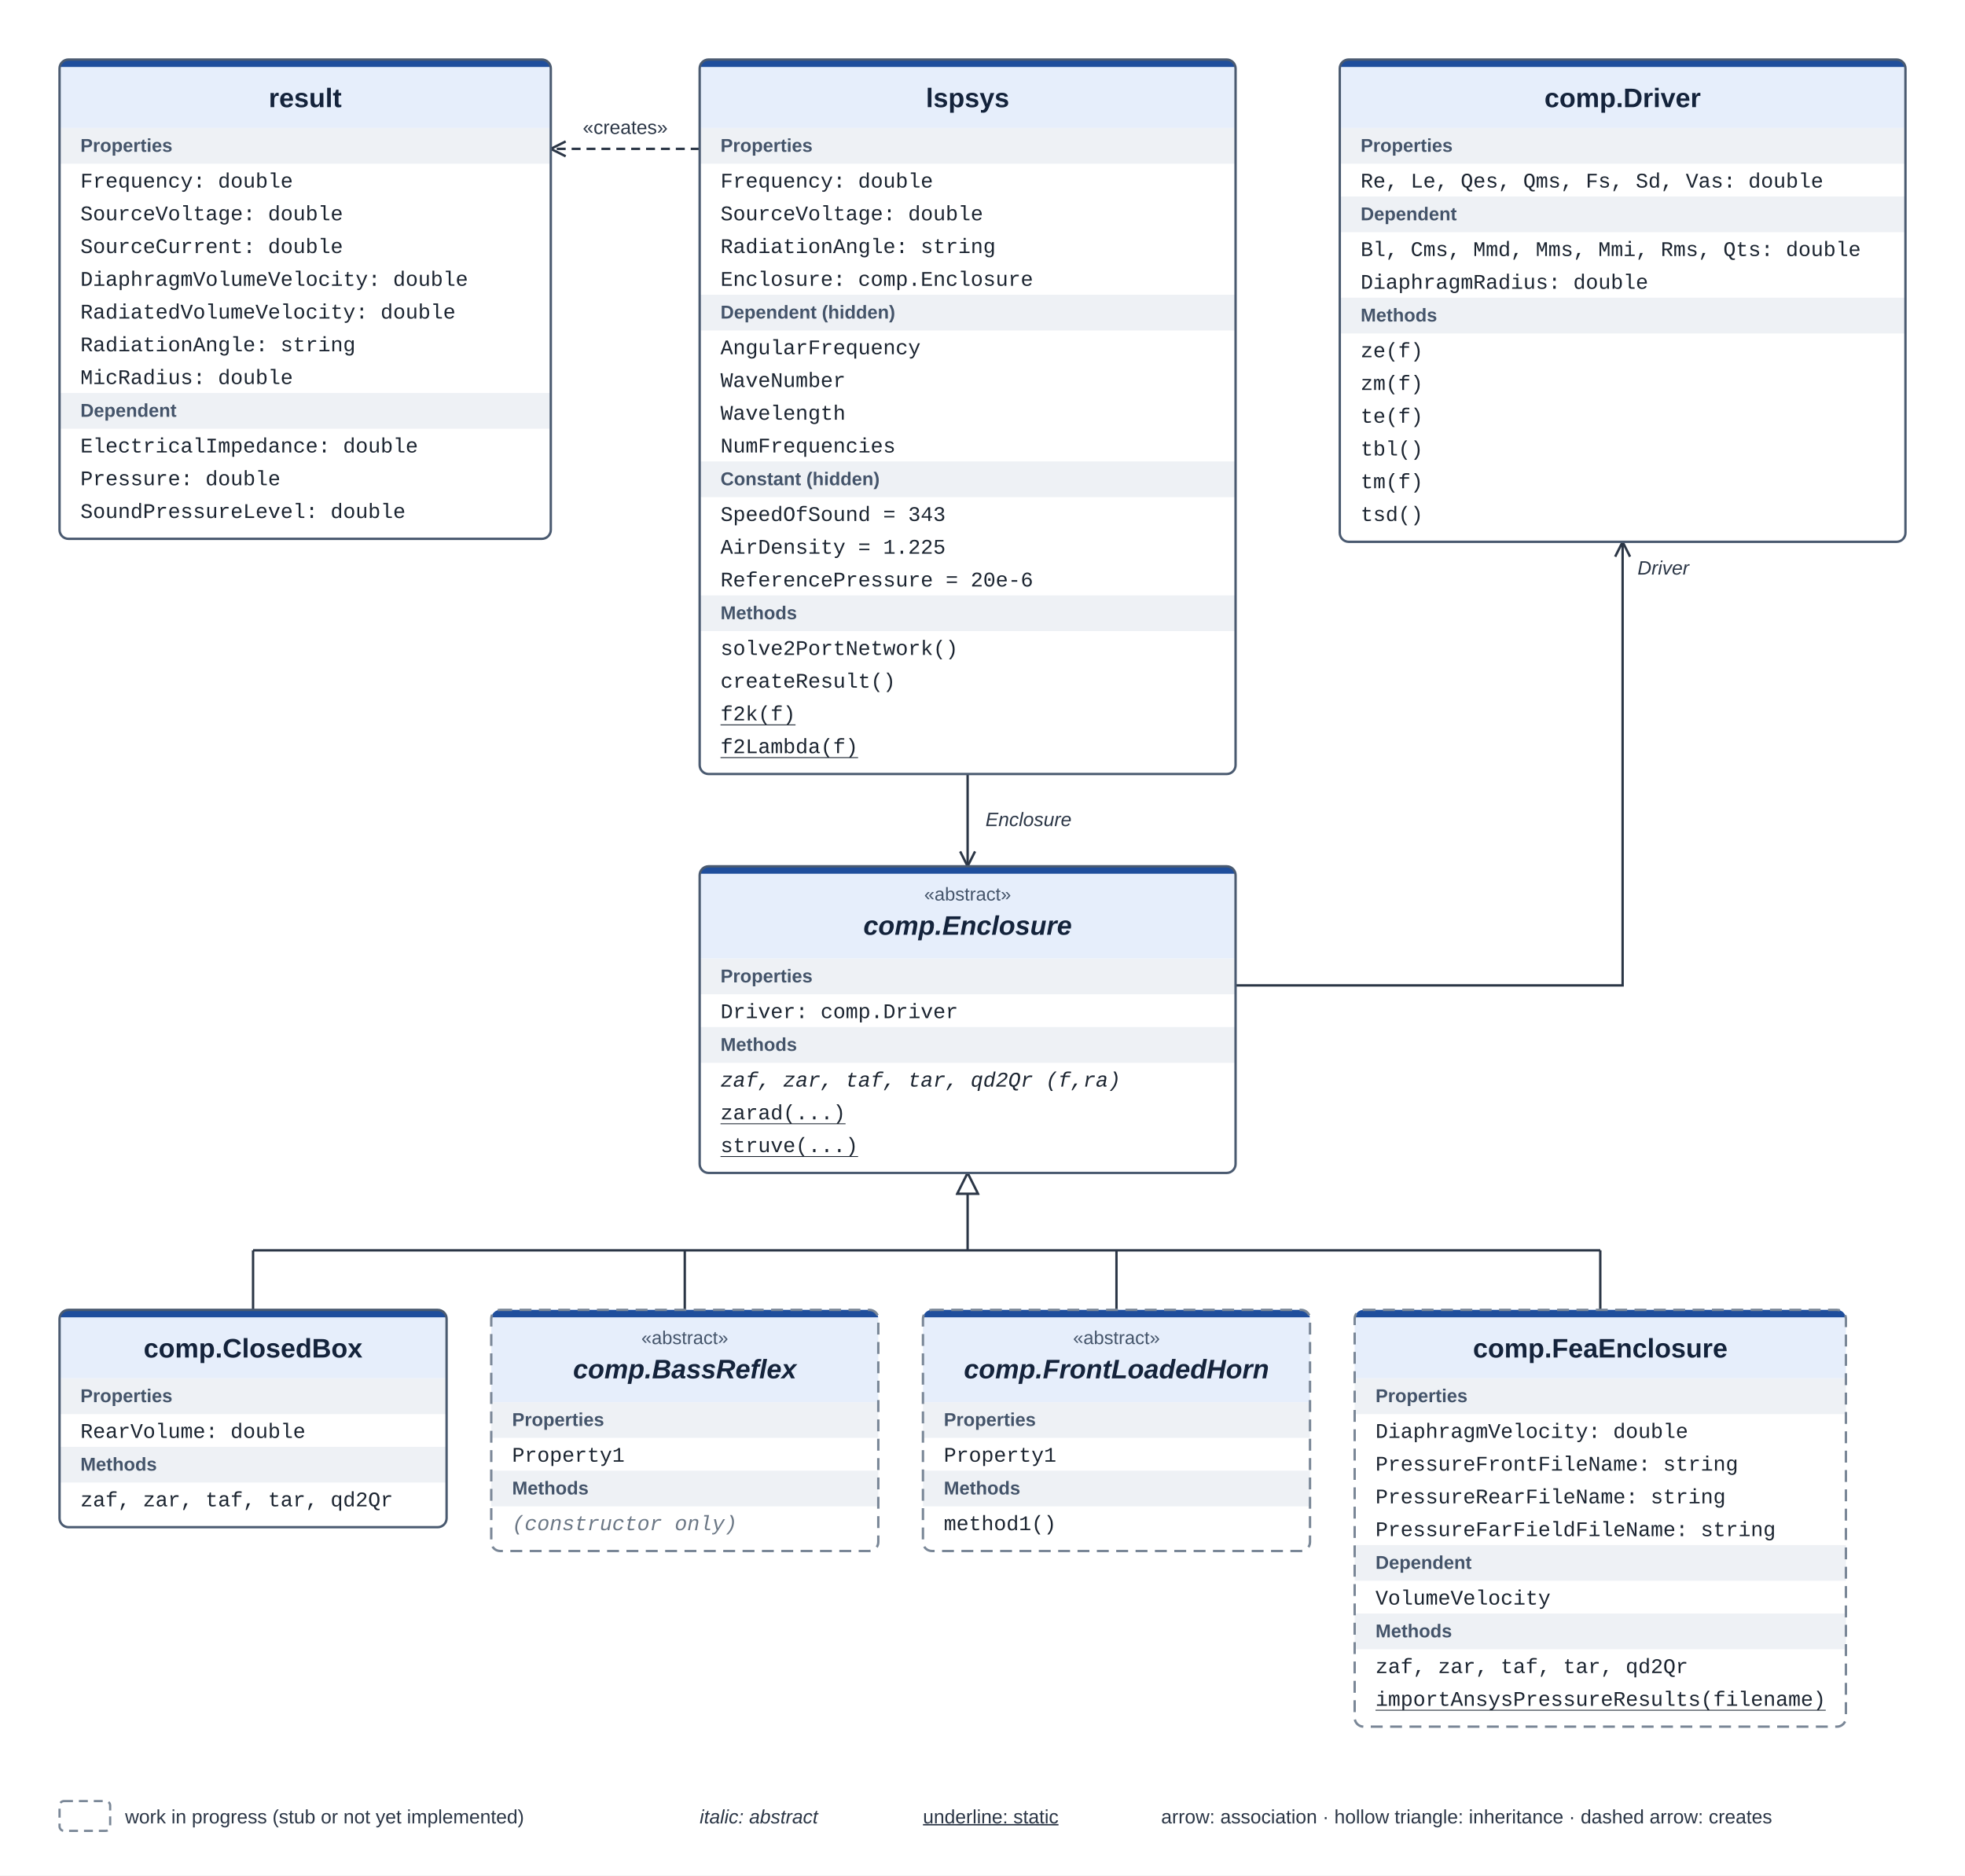
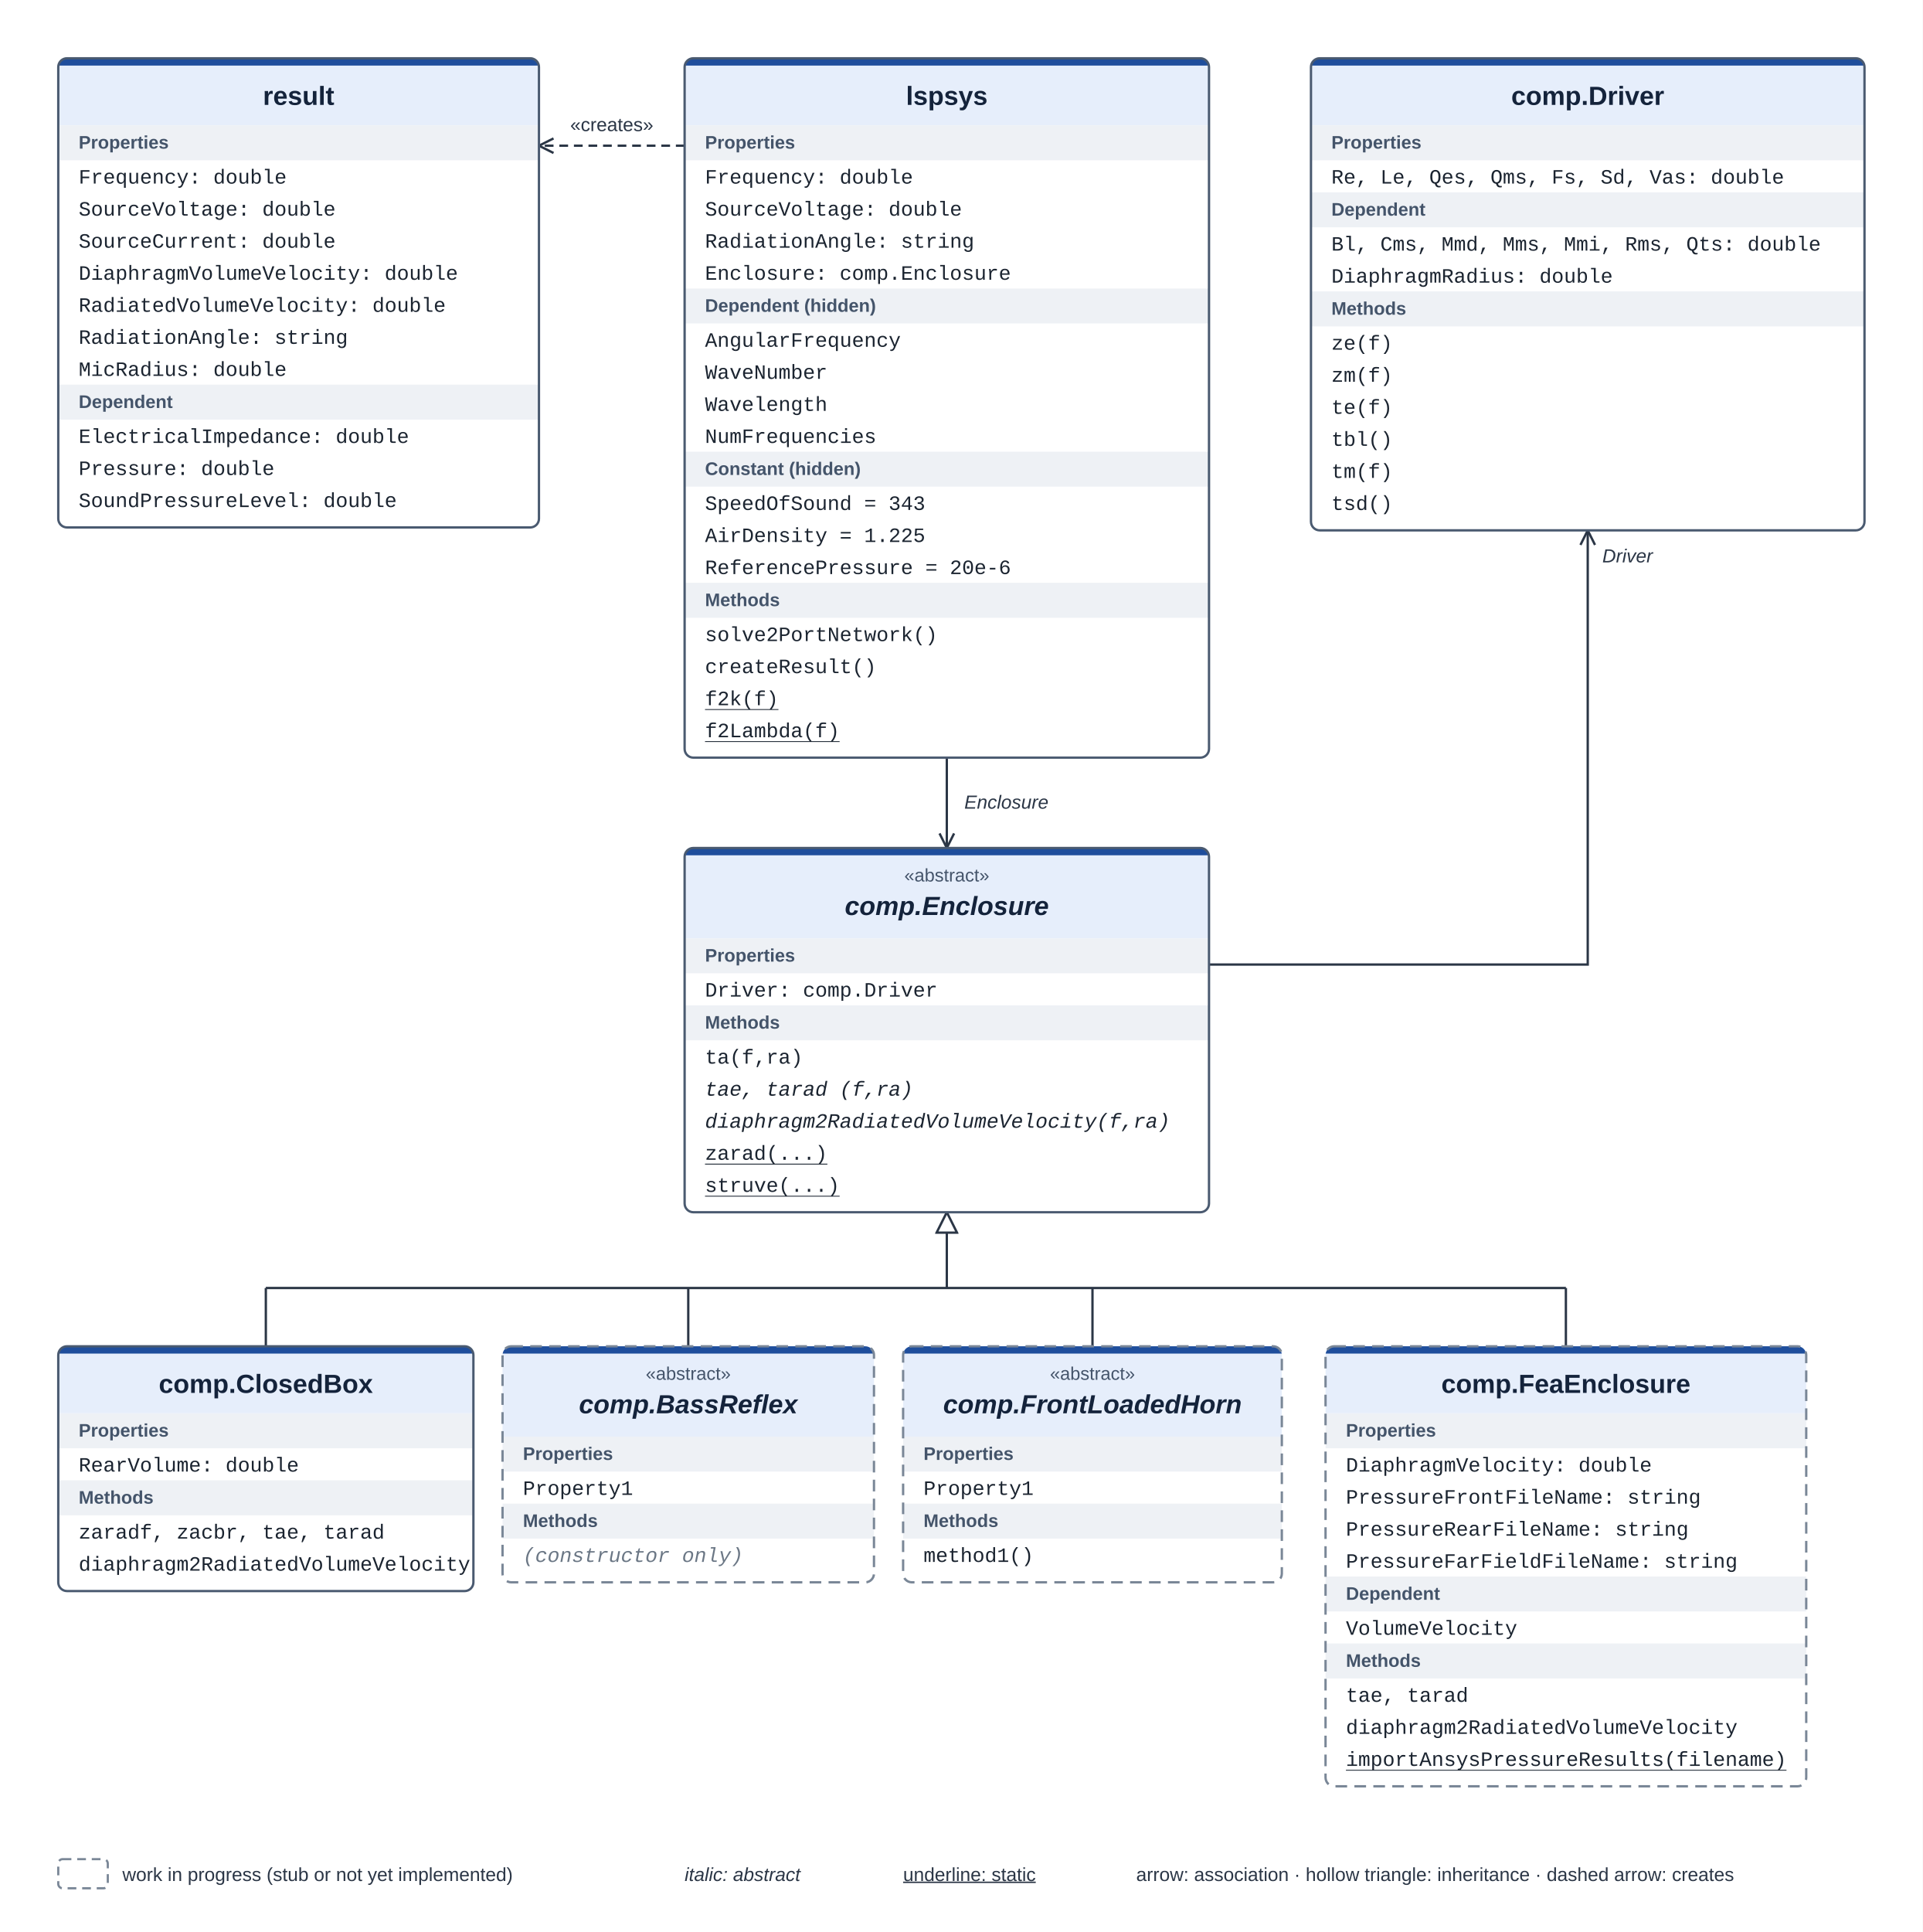
- <svg xmlns="http://www.w3.org/2000/svg" width="1320" height="1260" viewBox="0 0 1320 1260" role="img">
+ <svg xmlns="http://www.w3.org/2000/svg" width="1320" height="1326" viewBox="0 0 1320 1326" role="img">
  <defs>
    <marker id="assoc" viewBox="0 0 12 12" refX="11" refY="6" markerWidth="12" markerHeight="12" orient="auto" markerUnits="userSpaceOnUse">
      <path d="M1,1 L11,6 L1,11" fill="none" stroke="#2b3646" stroke-width="1.6" />
    </marker>
    <marker id="inherit" viewBox="0 0 16 16" refX="15" refY="8" markerWidth="16" markerHeight="16" orient="auto" markerUnits="userSpaceOnUse">
      <path d="M1,1 L15,8 L1,15 z" fill="#ffffff" stroke="#2b3646" stroke-width="1.6" />
    </marker>
  </defs>
  <rect width="100%" height="100%" fill="#ffffff" />
  <path d="M650,520 L650,582" fill="none" stroke="#2b3646" stroke-width="1.6" marker-end="url(#assoc)" />
  <text x="662" y="555" font-family="'Segoe UI', Arial, Helvetica, sans-serif" font-size="13" font-style="italic" fill="#2b3646">Enclosure</text>
  <path d="M830,662 L1090,662 L1090,364" fill="none" stroke="#2b3646" stroke-width="1.6" marker-end="url(#assoc)" />
  <text x="1100" y="386" font-family="'Segoe UI', Arial, Helvetica, sans-serif" font-size="13" font-style="italic" fill="#2b3646">Driver</text>
  <path d="M470,100 L370,100" fill="none" stroke="#2b3646" stroke-width="1.6" stroke-dasharray="6 4" marker-end="url(#assoc)" />
  <text x="420" y="90" text-anchor="middle" font-family="'Segoe UI', Arial, Helvetica, sans-serif" font-size="13" fill="#2b3646">«creates»</text>
-   <path d="M650,840 L650,788" fill="none" stroke="#2b3646" stroke-width="1.6" marker-end="url(#inherit)" />
-   <path d="M170,840 L1075,840" fill="none" stroke="#2b3646" stroke-width="1.6" />
-   <path d="M170,840 L170,880" fill="none" stroke="#2b3646" stroke-width="1.6" />
-   <path d="M460,840 L460,880" fill="none" stroke="#2b3646" stroke-width="1.6" />
-   <path d="M750,840 L750,880" fill="none" stroke="#2b3646" stroke-width="1.6" />
-   <path d="M1075,840 L1075,880" fill="none" stroke="#2b3646" stroke-width="1.6" />
+   <path d="M650,884 L650,832" fill="none" stroke="#2b3646" stroke-width="1.6" marker-end="url(#inherit)" />
+   <path d="M1.825000e+02,884 L1075,884" fill="none" stroke="#2b3646" stroke-width="1.6" />
+   <path d="M1.825000e+02,884 L1.825000e+02,924" fill="none" stroke="#2b3646" stroke-width="1.6" />
+   <path d="M4.725000e+02,884 L4.725000e+02,924" fill="none" stroke="#2b3646" stroke-width="1.6" />
+   <path d="M750,884 L750,924" fill="none" stroke="#2b3646" stroke-width="1.6" />
+   <path d="M1075,884 L1075,924" fill="none" stroke="#2b3646" stroke-width="1.6" />
  <clipPath id="clip1">
    <rect x="470" y="40" width="360" height="480" rx="6" />
  </clipPath>
  <rect x="470" y="40" width="360" height="480" rx="6" fill="#ffffff" />
  <g clip-path="url(#clip1)">
    <rect x="470" y="40" width="360" height="46" fill="#e6eefb" />
    <rect x="470" y="40" width="360" height="5" fill="#1f4e9c" />
    <rect x="470" y="86" width="360" height="24" fill="#eef1f5" />
    <text x="484" y="102" font-family="'Segoe UI', Arial, Helvetica, sans-serif" font-size="12.5" font-weight="bold" fill="#44546a">Properties</text>
    <text x="484" y="126" font-family="Consolas, 'Courier New', monospace" font-size="14" fill="#1b2430">Frequency: double</text>
    <text x="484" y="148" font-family="Consolas, 'Courier New', monospace" font-size="14" fill="#1b2430">SourceVoltage: double</text>
    <text x="484" y="170" font-family="Consolas, 'Courier New', monospace" font-size="14" fill="#1b2430">RadiationAngle: string</text>
    <text x="484" y="192" font-family="Consolas, 'Courier New', monospace" font-size="14" fill="#1b2430">Enclosure: comp.Enclosure</text>
    <rect x="470" y="198" width="360" height="24" fill="#eef1f5" />
    <text x="484" y="214" font-family="'Segoe UI', Arial, Helvetica, sans-serif" font-size="12.5" font-weight="bold" fill="#44546a">Dependent (hidden)</text>
    <text x="484" y="238" font-family="Consolas, 'Courier New', monospace" font-size="14" fill="#1b2430">AngularFrequency</text>
    <text x="484" y="260" font-family="Consolas, 'Courier New', monospace" font-size="14" fill="#1b2430">WaveNumber</text>
    <text x="484" y="282" font-family="Consolas, 'Courier New', monospace" font-size="14" fill="#1b2430">Wavelength</text>
    <text x="484" y="304" font-family="Consolas, 'Courier New', monospace" font-size="14" fill="#1b2430">NumFrequencies</text>
    <rect x="470" y="310" width="360" height="24" fill="#eef1f5" />
    <text x="484" y="326" font-family="'Segoe UI', Arial, Helvetica, sans-serif" font-size="12.5" font-weight="bold" fill="#44546a">Constant (hidden)</text>
    <text x="484" y="350" font-family="Consolas, 'Courier New', monospace" font-size="14" fill="#1b2430">SpeedOfSound = 343</text>
    <text x="484" y="372" font-family="Consolas, 'Courier New', monospace" font-size="14" fill="#1b2430">AirDensity = 1.225</text>
    <text x="484" y="394" font-family="Consolas, 'Courier New', monospace" font-size="14" fill="#1b2430">ReferencePressure = 20e-6</text>
    <rect x="470" y="400" width="360" height="24" fill="#eef1f5" />
    <text x="484" y="416" font-family="'Segoe UI', Arial, Helvetica, sans-serif" font-size="12.5" font-weight="bold" fill="#44546a">Methods</text>
    <text x="484" y="440" font-family="Consolas, 'Courier New', monospace" font-size="14" fill="#1b2430">solve2PortNetwork()</text>
    <text x="484" y="462" font-family="Consolas, 'Courier New', monospace" font-size="14" fill="#1b2430">createResult()</text>
    <text x="484" y="484" font-family="Consolas, 'Courier New', monospace" font-size="14" fill="#1b2430" text-decoration="underline">f2k(f)</text>
    <text x="484" y="506" font-family="Consolas, 'Courier New', monospace" font-size="14" fill="#1b2430" text-decoration="underline">f2Lambda(f)</text>
  </g>
  <text x="650" y="72" text-anchor="middle" font-family="'Segoe UI', Arial, Helvetica, sans-serif" font-size="18" font-weight="bold" fill="#14233b">lspsys</text>
  <rect x="470" y="40" width="360" height="480" rx="6" fill="none" stroke="#4a5a70" stroke-width="1.6" />
  <clipPath id="clip2">
    <rect x="40" y="40" width="330" height="322" rx="6" />
  </clipPath>
  <rect x="40" y="40" width="330" height="322" rx="6" fill="#ffffff" />
  <g clip-path="url(#clip2)">
    <rect x="40" y="40" width="330" height="46" fill="#e6eefb" />
    <rect x="40" y="40" width="330" height="5" fill="#1f4e9c" />
    <rect x="40" y="86" width="330" height="24" fill="#eef1f5" />
    <text x="54" y="102" font-family="'Segoe UI', Arial, Helvetica, sans-serif" font-size="12.5" font-weight="bold" fill="#44546a">Properties</text>
    <text x="54" y="126" font-family="Consolas, 'Courier New', monospace" font-size="14" fill="#1b2430">Frequency: double</text>
    <text x="54" y="148" font-family="Consolas, 'Courier New', monospace" font-size="14" fill="#1b2430">SourceVoltage: double</text>
    <text x="54" y="170" font-family="Consolas, 'Courier New', monospace" font-size="14" fill="#1b2430">SourceCurrent: double</text>
    <text x="54" y="192" font-family="Consolas, 'Courier New', monospace" font-size="14" fill="#1b2430">DiaphragmVolumeVelocity: double</text>
    <text x="54" y="214" font-family="Consolas, 'Courier New', monospace" font-size="14" fill="#1b2430">RadiatedVolumeVelocity: double</text>
    <text x="54" y="236" font-family="Consolas, 'Courier New', monospace" font-size="14" fill="#1b2430">RadiationAngle: string</text>
    <text x="54" y="258" font-family="Consolas, 'Courier New', monospace" font-size="14" fill="#1b2430">MicRadius: double</text>
    <rect x="40" y="264" width="330" height="24" fill="#eef1f5" />
    <text x="54" y="280" font-family="'Segoe UI', Arial, Helvetica, sans-serif" font-size="12.5" font-weight="bold" fill="#44546a">Dependent</text>
    <text x="54" y="304" font-family="Consolas, 'Courier New', monospace" font-size="14" fill="#1b2430">ElectricalImpedance: double</text>
    <text x="54" y="326" font-family="Consolas, 'Courier New', monospace" font-size="14" fill="#1b2430">Pressure: double</text>
    <text x="54" y="348" font-family="Consolas, 'Courier New', monospace" font-size="14" fill="#1b2430">SoundPressureLevel: double</text>
  </g>
  <text x="205" y="72" text-anchor="middle" font-family="'Segoe UI', Arial, Helvetica, sans-serif" font-size="18" font-weight="bold" fill="#14233b">result</text>
  <rect x="40" y="40" width="330" height="322" rx="6" fill="none" stroke="#4a5a70" stroke-width="1.6" />
  <clipPath id="clip3">
    <rect x="900" y="40" width="380" height="324" rx="6" />
  </clipPath>
  <rect x="900" y="40" width="380" height="324" rx="6" fill="#ffffff" />
  <g clip-path="url(#clip3)">
    <rect x="900" y="40" width="380" height="46" fill="#e6eefb" />
    <rect x="900" y="40" width="380" height="5" fill="#1f4e9c" />
    <rect x="900" y="86" width="380" height="24" fill="#eef1f5" />
    <text x="914" y="102" font-family="'Segoe UI', Arial, Helvetica, sans-serif" font-size="12.5" font-weight="bold" fill="#44546a">Properties</text>
    <text x="914" y="126" font-family="Consolas, 'Courier New', monospace" font-size="14" fill="#1b2430">Re, Le, Qes, Qms, Fs, Sd, Vas: double</text>
    <rect x="900" y="132" width="380" height="24" fill="#eef1f5" />
    <text x="914" y="148" font-family="'Segoe UI', Arial, Helvetica, sans-serif" font-size="12.5" font-weight="bold" fill="#44546a">Dependent</text>
    <text x="914" y="172" font-family="Consolas, 'Courier New', monospace" font-size="14" fill="#1b2430">Bl, Cms, Mmd, Mms, Mmi, Rms, Qts: double</text>
    <text x="914" y="194" font-family="Consolas, 'Courier New', monospace" font-size="14" fill="#1b2430">DiaphragmRadius: double</text>
    <rect x="900" y="200" width="380" height="24" fill="#eef1f5" />
    <text x="914" y="216" font-family="'Segoe UI', Arial, Helvetica, sans-serif" font-size="12.5" font-weight="bold" fill="#44546a">Methods</text>
    <text x="914" y="240" font-family="Consolas, 'Courier New', monospace" font-size="14" fill="#1b2430">ze(f)</text>
    <text x="914" y="262" font-family="Consolas, 'Courier New', monospace" font-size="14" fill="#1b2430">zm(f)</text>
    <text x="914" y="284" font-family="Consolas, 'Courier New', monospace" font-size="14" fill="#1b2430">te(f)</text>
    <text x="914" y="306" font-family="Consolas, 'Courier New', monospace" font-size="14" fill="#1b2430">tbl()</text>
    <text x="914" y="328" font-family="Consolas, 'Courier New', monospace" font-size="14" fill="#1b2430">tm(f)</text>
    <text x="914" y="350" font-family="Consolas, 'Courier New', monospace" font-size="14" fill="#1b2430">tsd()</text>
  </g>
  <text x="1090" y="72" text-anchor="middle" font-family="'Segoe UI', Arial, Helvetica, sans-serif" font-size="18" font-weight="bold" fill="#14233b">comp.Driver</text>
  <rect x="900" y="40" width="380" height="324" rx="6" fill="none" stroke="#4a5a70" stroke-width="1.6" />
  <clipPath id="clip4">
-     <rect x="470" y="582" width="360" height="206" rx="6" />
-   </clipPath>
-   <rect x="470" y="582" width="360" height="206" rx="6" fill="#ffffff" />
+     <rect x="470" y="582" width="360" height="250" rx="6" />
+   </clipPath>
+   <rect x="470" y="582" width="360" height="250" rx="6" fill="#ffffff" />
  <g clip-path="url(#clip4)">
    <rect x="470" y="582" width="360" height="62" fill="#e6eefb" />
    <rect x="470" y="582" width="360" height="5" fill="#1f4e9c" />
    <rect x="470" y="644" width="360" height="24" fill="#eef1f5" />
    <text x="484" y="660" font-family="'Segoe UI', Arial, Helvetica, sans-serif" font-size="12.5" font-weight="bold" fill="#44546a">Properties</text>
    <text x="484" y="684" font-family="Consolas, 'Courier New', monospace" font-size="14" fill="#1b2430">Driver: comp.Driver</text>
    <rect x="470" y="690" width="360" height="24" fill="#eef1f5" />
    <text x="484" y="706" font-family="'Segoe UI', Arial, Helvetica, sans-serif" font-size="12.5" font-weight="bold" fill="#44546a">Methods</text>
-     <text x="484" y="730" font-family="Consolas, 'Courier New', monospace" font-size="14" fill="#1b2430" font-style="italic">zaf, zar, taf, tar, qd2Qr (f,ra)</text>
-     <text x="484" y="752" font-family="Consolas, 'Courier New', monospace" font-size="14" fill="#1b2430" text-decoration="underline">zarad(...)</text>
-     <text x="484" y="774" font-family="Consolas, 'Courier New', monospace" font-size="14" fill="#1b2430" text-decoration="underline">struve(...)</text>
+     <text x="484" y="730" font-family="Consolas, 'Courier New', monospace" font-size="14" fill="#1b2430">ta(f,ra)</text>
+     <text x="484" y="752" font-family="Consolas, 'Courier New', monospace" font-size="14" fill="#1b2430" font-style="italic">tae, tarad (f,ra)</text>
+     <text x="484" y="774" font-family="Consolas, 'Courier New', monospace" font-size="14" fill="#1b2430" font-style="italic">diaphragm2RadiatedVolumeVelocity(f,ra)</text>
+     <text x="484" y="796" font-family="Consolas, 'Courier New', monospace" font-size="14" fill="#1b2430" text-decoration="underline">zarad(...)</text>
+     <text x="484" y="818" font-family="Consolas, 'Courier New', monospace" font-size="14" fill="#1b2430" text-decoration="underline">struve(...)</text>
  </g>
  <text x="650" y="605" text-anchor="middle" font-family="'Segoe UI', Arial, Helvetica, sans-serif" font-size="12.5" fill="#44546a">«abstract»</text>
  <text x="650" y="628" text-anchor="middle" font-family="'Segoe UI', Arial, Helvetica, sans-serif" font-size="18" font-weight="bold" font-style="italic" fill="#14233b">comp.Enclosure</text>
-   <rect x="470" y="582" width="360" height="206" rx="6" fill="none" stroke="#4a5a70" stroke-width="1.6" />
+   <rect x="470" y="582" width="360" height="250" rx="6" fill="none" stroke="#4a5a70" stroke-width="1.6" />
  <clipPath id="clip5">
-     <rect x="40" y="880" width="260" height="146" rx="6" />
-   </clipPath>
-   <rect x="40" y="880" width="260" height="146" rx="6" fill="#ffffff" />
+     <rect x="40" y="924" width="285" height="168" rx="6" />
+   </clipPath>
+   <rect x="40" y="924" width="285" height="168" rx="6" fill="#ffffff" />
  <g clip-path="url(#clip5)">
-     <rect x="40" y="880" width="260" height="46" fill="#e6eefb" />
-     <rect x="40" y="880" width="260" height="5" fill="#1f4e9c" />
-     <rect x="40" y="926" width="260" height="24" fill="#eef1f5" />
-     <text x="54" y="942" font-family="'Segoe UI', Arial, Helvetica, sans-serif" font-size="12.5" font-weight="bold" fill="#44546a">Properties</text>
-     <text x="54" y="966" font-family="Consolas, 'Courier New', monospace" font-size="14" fill="#1b2430">RearVolume: double</text>
-     <rect x="40" y="972" width="260" height="24" fill="#eef1f5" />
-     <text x="54" y="988" font-family="'Segoe UI', Arial, Helvetica, sans-serif" font-size="12.5" font-weight="bold" fill="#44546a">Methods</text>
-     <text x="54" y="1012" font-family="Consolas, 'Courier New', monospace" font-size="14" fill="#1b2430">zaf, zar, taf, tar, qd2Qr</text>
-   </g>
-   <text x="170" y="912" text-anchor="middle" font-family="'Segoe UI', Arial, Helvetica, sans-serif" font-size="18" font-weight="bold" fill="#14233b">comp.ClosedBox</text>
-   <rect x="40" y="880" width="260" height="146" rx="6" fill="none" stroke="#4a5a70" stroke-width="1.6" />
+     <rect x="40" y="924" width="285" height="46" fill="#e6eefb" />
+     <rect x="40" y="924" width="285" height="5" fill="#1f4e9c" />
+     <rect x="40" y="970" width="285" height="24" fill="#eef1f5" />
+     <text x="54" y="986" font-family="'Segoe UI', Arial, Helvetica, sans-serif" font-size="12.5" font-weight="bold" fill="#44546a">Properties</text>
+     <text x="54" y="1010" font-family="Consolas, 'Courier New', monospace" font-size="14" fill="#1b2430">RearVolume: double</text>
+     <rect x="40" y="1016" width="285" height="24" fill="#eef1f5" />
+     <text x="54" y="1032" font-family="'Segoe UI', Arial, Helvetica, sans-serif" font-size="12.5" font-weight="bold" fill="#44546a">Methods</text>
+     <text x="54" y="1056" font-family="Consolas, 'Courier New', monospace" font-size="14" fill="#1b2430">zaradf, zacbr, tae, tarad</text>
+     <text x="54" y="1078" font-family="Consolas, 'Courier New', monospace" font-size="14" fill="#1b2430">diaphragm2RadiatedVolumeVelocity</text>
+   </g>
+   <text x="1.825000e+02" y="956" text-anchor="middle" font-family="'Segoe UI', Arial, Helvetica, sans-serif" font-size="18" font-weight="bold" fill="#14233b">comp.ClosedBox</text>
+   <rect x="40" y="924" width="285" height="168" rx="6" fill="none" stroke="#4a5a70" stroke-width="1.6" />
  <clipPath id="clip6">
-     <rect x="330" y="880" width="260" height="162" rx="6" />
-   </clipPath>
-   <rect x="330" y="880" width="260" height="162" rx="6" fill="#ffffff" />
+     <rect x="345" y="924" width="255" height="162" rx="6" />
+   </clipPath>
+   <rect x="345" y="924" width="255" height="162" rx="6" fill="#ffffff" />
  <g clip-path="url(#clip6)">
-     <rect x="330" y="880" width="260" height="62" fill="#e6eefb" />
-     <rect x="330" y="880" width="260" height="5" fill="#1f4e9c" />
-     <rect x="330" y="942" width="260" height="24" fill="#eef1f5" />
-     <text x="344" y="958" font-family="'Segoe UI', Arial, Helvetica, sans-serif" font-size="12.5" font-weight="bold" fill="#44546a">Properties</text>
-     <text x="344" y="982" font-family="Consolas, 'Courier New', monospace" font-size="14" fill="#1b2430">Property1</text>
-     <rect x="330" y="988" width="260" height="24" fill="#eef1f5" />
-     <text x="344" y="1004" font-family="'Segoe UI', Arial, Helvetica, sans-serif" font-size="12.5" font-weight="bold" fill="#44546a">Methods</text>
-     <text x="344" y="1028" font-family="Consolas, 'Courier New', monospace" font-size="14" fill="#6b7785" font-style="italic">(constructor only)</text>
-   </g>
-   <text x="460" y="903" text-anchor="middle" font-family="'Segoe UI', Arial, Helvetica, sans-serif" font-size="12.5" fill="#44546a">«abstract»</text>
-   <text x="460" y="926" text-anchor="middle" font-family="'Segoe UI', Arial, Helvetica, sans-serif" font-size="18" font-weight="bold" font-style="italic" fill="#14233b">comp.BassReflex</text>
-   <rect x="330" y="880" width="260" height="162" rx="6" fill="none" stroke="#7a8797" stroke-width="1.6" stroke-dasharray="8 5" />
+     <rect x="345" y="924" width="255" height="62" fill="#e6eefb" />
+     <rect x="345" y="924" width="255" height="5" fill="#1f4e9c" />
+     <rect x="345" y="986" width="255" height="24" fill="#eef1f5" />
+     <text x="359" y="1002" font-family="'Segoe UI', Arial, Helvetica, sans-serif" font-size="12.5" font-weight="bold" fill="#44546a">Properties</text>
+     <text x="359" y="1026" font-family="Consolas, 'Courier New', monospace" font-size="14" fill="#1b2430">Property1</text>
+     <rect x="345" y="1032" width="255" height="24" fill="#eef1f5" />
+     <text x="359" y="1048" font-family="'Segoe UI', Arial, Helvetica, sans-serif" font-size="12.5" font-weight="bold" fill="#44546a">Methods</text>
+     <text x="359" y="1072" font-family="Consolas, 'Courier New', monospace" font-size="14" fill="#6b7785" font-style="italic">(constructor only)</text>
+   </g>
+   <text x="4.725000e+02" y="947" text-anchor="middle" font-family="'Segoe UI', Arial, Helvetica, sans-serif" font-size="12.5" fill="#44546a">«abstract»</text>
+   <text x="4.725000e+02" y="970" text-anchor="middle" font-family="'Segoe UI', Arial, Helvetica, sans-serif" font-size="18" font-weight="bold" font-style="italic" fill="#14233b">comp.BassReflex</text>
+   <rect x="345" y="924" width="255" height="162" rx="6" fill="none" stroke="#7a8797" stroke-width="1.6" stroke-dasharray="8 5" />
  <clipPath id="clip7">
-     <rect x="620" y="880" width="260" height="162" rx="6" />
-   </clipPath>
-   <rect x="620" y="880" width="260" height="162" rx="6" fill="#ffffff" />
+     <rect x="620" y="924" width="260" height="162" rx="6" />
+   </clipPath>
+   <rect x="620" y="924" width="260" height="162" rx="6" fill="#ffffff" />
  <g clip-path="url(#clip7)">
-     <rect x="620" y="880" width="260" height="62" fill="#e6eefb" />
-     <rect x="620" y="880" width="260" height="5" fill="#1f4e9c" />
-     <rect x="620" y="942" width="260" height="24" fill="#eef1f5" />
-     <text x="634" y="958" font-family="'Segoe UI', Arial, Helvetica, sans-serif" font-size="12.5" font-weight="bold" fill="#44546a">Properties</text>
-     <text x="634" y="982" font-family="Consolas, 'Courier New', monospace" font-size="14" fill="#1b2430">Property1</text>
-     <rect x="620" y="988" width="260" height="24" fill="#eef1f5" />
-     <text x="634" y="1004" font-family="'Segoe UI', Arial, Helvetica, sans-serif" font-size="12.5" font-weight="bold" fill="#44546a">Methods</text>
-     <text x="634" y="1028" font-family="Consolas, 'Courier New', monospace" font-size="14" fill="#1b2430">method1()</text>
-   </g>
-   <text x="750" y="903" text-anchor="middle" font-family="'Segoe UI', Arial, Helvetica, sans-serif" font-size="12.5" fill="#44546a">«abstract»</text>
-   <text x="750" y="926" text-anchor="middle" font-family="'Segoe UI', Arial, Helvetica, sans-serif" font-size="18" font-weight="bold" font-style="italic" fill="#14233b">comp.FrontLoadedHorn</text>
-   <rect x="620" y="880" width="260" height="162" rx="6" fill="none" stroke="#7a8797" stroke-width="1.6" stroke-dasharray="8 5" />
+     <rect x="620" y="924" width="260" height="62" fill="#e6eefb" />
+     <rect x="620" y="924" width="260" height="5" fill="#1f4e9c" />
+     <rect x="620" y="986" width="260" height="24" fill="#eef1f5" />
+     <text x="634" y="1002" font-family="'Segoe UI', Arial, Helvetica, sans-serif" font-size="12.5" font-weight="bold" fill="#44546a">Properties</text>
+     <text x="634" y="1026" font-family="Consolas, 'Courier New', monospace" font-size="14" fill="#1b2430">Property1</text>
+     <rect x="620" y="1032" width="260" height="24" fill="#eef1f5" />
+     <text x="634" y="1048" font-family="'Segoe UI', Arial, Helvetica, sans-serif" font-size="12.5" font-weight="bold" fill="#44546a">Methods</text>
+     <text x="634" y="1072" font-family="Consolas, 'Courier New', monospace" font-size="14" fill="#1b2430">method1()</text>
+   </g>
+   <text x="750" y="947" text-anchor="middle" font-family="'Segoe UI', Arial, Helvetica, sans-serif" font-size="12.5" fill="#44546a">«abstract»</text>
+   <text x="750" y="970" text-anchor="middle" font-family="'Segoe UI', Arial, Helvetica, sans-serif" font-size="18" font-weight="bold" font-style="italic" fill="#14233b">comp.FrontLoadedHorn</text>
+   <rect x="620" y="924" width="260" height="162" rx="6" fill="none" stroke="#7a8797" stroke-width="1.6" stroke-dasharray="8 5" />
  <clipPath id="clip8">
-     <rect x="910" y="880" width="330" height="280" rx="6" />
-   </clipPath>
-   <rect x="910" y="880" width="330" height="280" rx="6" fill="#ffffff" />
+     <rect x="910" y="924" width="330" height="302" rx="6" />
+   </clipPath>
+   <rect x="910" y="924" width="330" height="302" rx="6" fill="#ffffff" />
  <g clip-path="url(#clip8)">
-     <rect x="910" y="880" width="330" height="46" fill="#e6eefb" />
-     <rect x="910" y="880" width="330" height="5" fill="#1f4e9c" />
-     <rect x="910" y="926" width="330" height="24" fill="#eef1f5" />
-     <text x="924" y="942" font-family="'Segoe UI', Arial, Helvetica, sans-serif" font-size="12.5" font-weight="bold" fill="#44546a">Properties</text>
-     <text x="924" y="966" font-family="Consolas, 'Courier New', monospace" font-size="14" fill="#1b2430">DiaphragmVelocity: double</text>
-     <text x="924" y="988" font-family="Consolas, 'Courier New', monospace" font-size="14" fill="#1b2430">PressureFrontFileName: string</text>
-     <text x="924" y="1010" font-family="Consolas, 'Courier New', monospace" font-size="14" fill="#1b2430">PressureRearFileName: string</text>
-     <text x="924" y="1032" font-family="Consolas, 'Courier New', monospace" font-size="14" fill="#1b2430">PressureFarFieldFileName: string</text>
-     <rect x="910" y="1038" width="330" height="24" fill="#eef1f5" />
-     <text x="924" y="1054" font-family="'Segoe UI', Arial, Helvetica, sans-serif" font-size="12.5" font-weight="bold" fill="#44546a">Dependent</text>
-     <text x="924" y="1078" font-family="Consolas, 'Courier New', monospace" font-size="14" fill="#1b2430">VolumeVelocity</text>
-     <rect x="910" y="1084" width="330" height="24" fill="#eef1f5" />
-     <text x="924" y="1100" font-family="'Segoe UI', Arial, Helvetica, sans-serif" font-size="12.5" font-weight="bold" fill="#44546a">Methods</text>
-     <text x="924" y="1124" font-family="Consolas, 'Courier New', monospace" font-size="14" fill="#1b2430">zaf, zar, taf, tar, qd2Qr</text>
-     <text x="924" y="1146" font-family="Consolas, 'Courier New', monospace" font-size="14" fill="#1b2430" text-decoration="underline">importAnsysPressureResults(filename)</text>
-   </g>
-   <text x="1075" y="912" text-anchor="middle" font-family="'Segoe UI', Arial, Helvetica, sans-serif" font-size="18" font-weight="bold" fill="#14233b">comp.FeaEnclosure</text>
-   <rect x="910" y="880" width="330" height="280" rx="6" fill="none" stroke="#7a8797" stroke-width="1.6" stroke-dasharray="8 5" />
-   <rect x="40" y="1210" width="34" height="20" rx="3" fill="#ffffff" stroke="#7a8797" stroke-width="1.5" stroke-dasharray="6 4" />
-   <text x="84" y="1225" font-family="'Segoe UI', Arial, Helvetica, sans-serif" font-size="13" fill="#2b3646">work in progress (stub or not yet implemented)</text>
-   <text x="470" y="1225" font-family="'Segoe UI', Arial, Helvetica, sans-serif" font-size="13" font-style="italic" fill="#2b3646">italic: abstract</text>
-   <text x="620" y="1225" font-family="'Segoe UI', Arial, Helvetica, sans-serif" font-size="13" text-decoration="underline" fill="#2b3646">underline: static</text>
-   <text x="780" y="1225" font-family="'Segoe UI', Arial, Helvetica, sans-serif" font-size="13" fill="#2b3646">arrow: association · hollow triangle: inheritance · dashed arrow: creates</text>
+     <rect x="910" y="924" width="330" height="46" fill="#e6eefb" />
+     <rect x="910" y="924" width="330" height="5" fill="#1f4e9c" />
+     <rect x="910" y="970" width="330" height="24" fill="#eef1f5" />
+     <text x="924" y="986" font-family="'Segoe UI', Arial, Helvetica, sans-serif" font-size="12.5" font-weight="bold" fill="#44546a">Properties</text>
+     <text x="924" y="1010" font-family="Consolas, 'Courier New', monospace" font-size="14" fill="#1b2430">DiaphragmVelocity: double</text>
+     <text x="924" y="1032" font-family="Consolas, 'Courier New', monospace" font-size="14" fill="#1b2430">PressureFrontFileName: string</text>
+     <text x="924" y="1054" font-family="Consolas, 'Courier New', monospace" font-size="14" fill="#1b2430">PressureRearFileName: string</text>
+     <text x="924" y="1076" font-family="Consolas, 'Courier New', monospace" font-size="14" fill="#1b2430">PressureFarFieldFileName: string</text>
+     <rect x="910" y="1082" width="330" height="24" fill="#eef1f5" />
+     <text x="924" y="1098" font-family="'Segoe UI', Arial, Helvetica, sans-serif" font-size="12.5" font-weight="bold" fill="#44546a">Dependent</text>
+     <text x="924" y="1122" font-family="Consolas, 'Courier New', monospace" font-size="14" fill="#1b2430">VolumeVelocity</text>
+     <rect x="910" y="1128" width="330" height="24" fill="#eef1f5" />
+     <text x="924" y="1144" font-family="'Segoe UI', Arial, Helvetica, sans-serif" font-size="12.5" font-weight="bold" fill="#44546a">Methods</text>
+     <text x="924" y="1168" font-family="Consolas, 'Courier New', monospace" font-size="14" fill="#1b2430">tae, tarad</text>
+     <text x="924" y="1190" font-family="Consolas, 'Courier New', monospace" font-size="14" fill="#1b2430">diaphragm2RadiatedVolumeVelocity</text>
+     <text x="924" y="1212" font-family="Consolas, 'Courier New', monospace" font-size="14" fill="#1b2430" text-decoration="underline">importAnsysPressureResults(filename)</text>
+   </g>
+   <text x="1075" y="956" text-anchor="middle" font-family="'Segoe UI', Arial, Helvetica, sans-serif" font-size="18" font-weight="bold" fill="#14233b">comp.FeaEnclosure</text>
+   <rect x="910" y="924" width="330" height="302" rx="6" fill="none" stroke="#7a8797" stroke-width="1.6" stroke-dasharray="8 5" />
+   <rect x="40" y="1276" width="34" height="20" rx="3" fill="#ffffff" stroke="#7a8797" stroke-width="1.5" stroke-dasharray="6 4" />
+   <text x="84" y="1291" font-family="'Segoe UI', Arial, Helvetica, sans-serif" font-size="13" fill="#2b3646">work in progress (stub or not yet implemented)</text>
+   <text x="470" y="1291" font-family="'Segoe UI', Arial, Helvetica, sans-serif" font-size="13" font-style="italic" fill="#2b3646">italic: abstract</text>
+   <text x="620" y="1291" font-family="'Segoe UI', Arial, Helvetica, sans-serif" font-size="13" text-decoration="underline" fill="#2b3646">underline: static</text>
+   <text x="780" y="1291" font-family="'Segoe UI', Arial, Helvetica, sans-serif" font-size="13" fill="#2b3646">arrow: association · hollow triangle: inheritance · dashed arrow: creates</text>
</svg>
